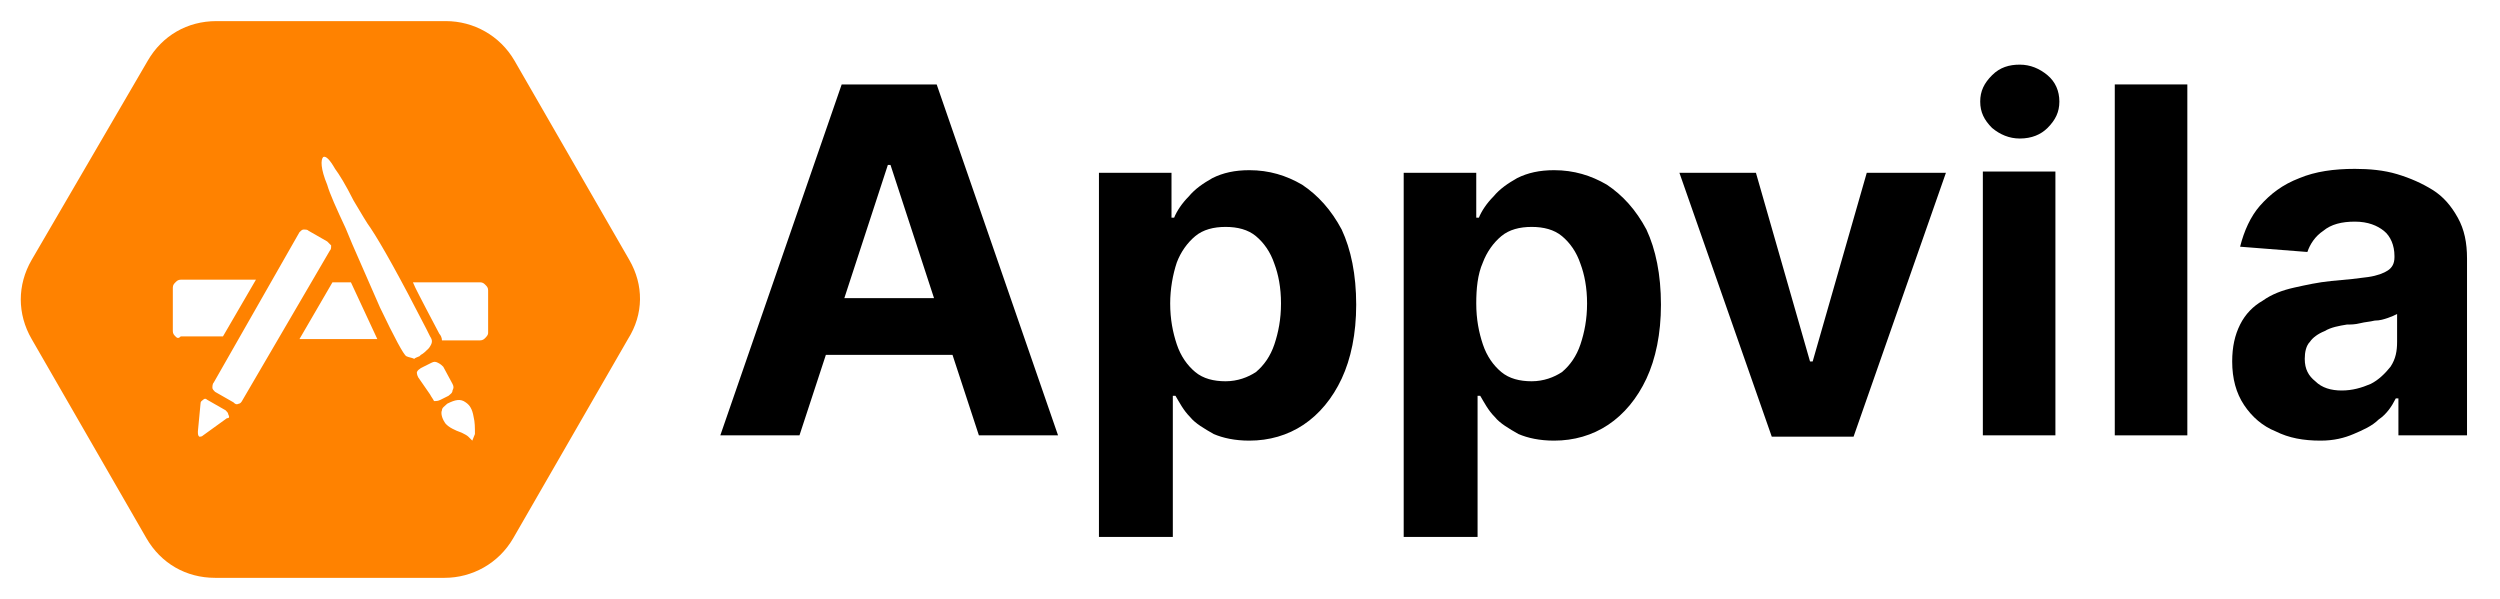
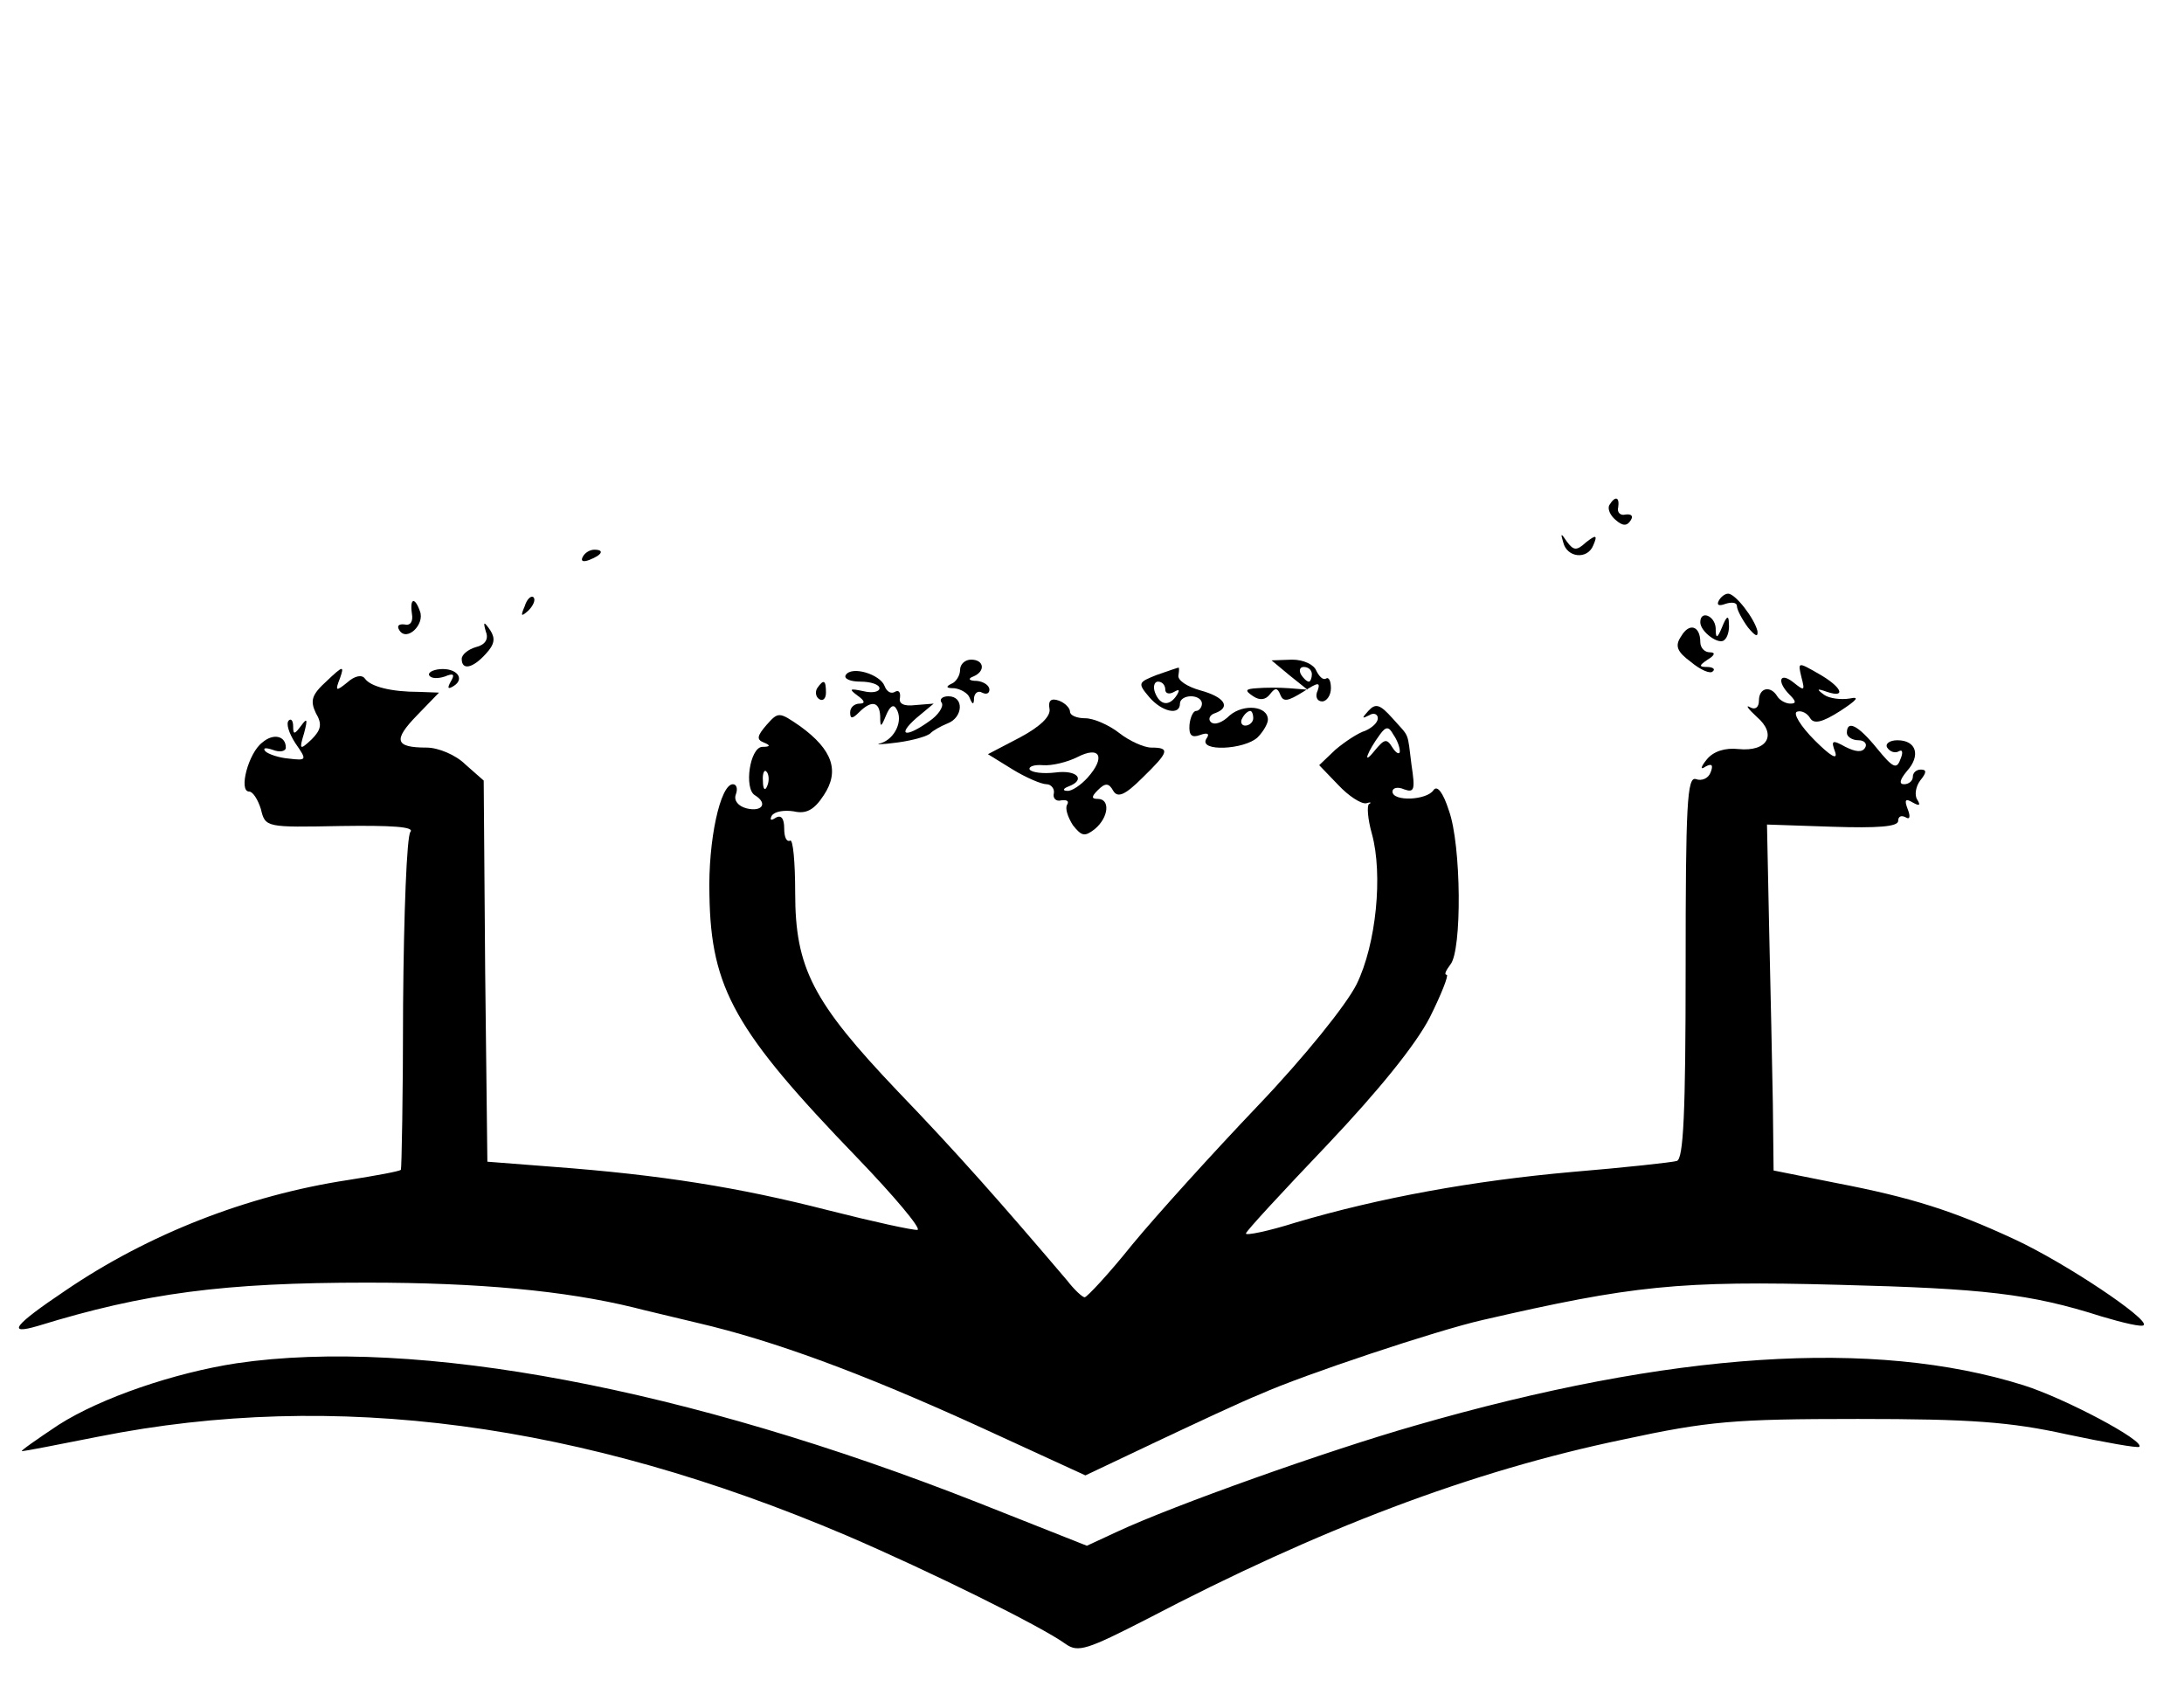
- <svg xmlns="http://www.w3.org/2000/svg" version="1.1" id="Layer_1" x="0px" y="0px" viewBox="0 0 189.5 45.4" style="enable-background:new 0 0 189.5 45.4;" xml:space="preserve">
-   <style type="text/css">
- 	.st0{fill:#FF8200;}
- </style>
-   <g>
-     <path class="st0" d="M47.7,19.7L39,4.6c-1.1-1.9-3.1-3-5.2-3H16.4c-2.2,0-4.1,1.1-5.2,3L2.4,19.7c-1.1,1.9-1.1,4.1,0,6l8.7,15.1   c1.1,1.9,3,3,5.2,3h17.4c2.1,0,4.1-1.1,5.2-3l8.7-15.1C48.8,23.8,48.8,21.6,47.7,19.7z M13.3,25.5c-0.1-0.1-0.2-0.2-0.2-0.4v-3.3   c0-0.2,0.1-0.3,0.2-0.4c0.1-0.1,0.2-0.2,0.4-0.2h5.7l-2.5,4.3h-3.2C13.5,25.7,13.4,25.6,13.3,25.5z M17.2,31.7L15.4,33   c-0.1,0.1-0.2,0.1-0.3,0.1C15,33,15,32.9,15,32.7l0.2-2.1c0-0.2,0.1-0.2,0.2-0.3c0.1-0.1,0.2-0.1,0.3,0l1.4,0.8   c0.1,0.1,0.2,0.2,0.2,0.3C17.4,31.6,17.4,31.7,17.2,31.7z M18.1,30.6c-0.2,0.1-0.3,0-0.4-0.1l-1.4-0.8c-0.1-0.1-0.2-0.2-0.2-0.3   c0-0.1,0-0.3,0.1-0.4l6.5-11.4c0.1-0.1,0.2-0.2,0.3-0.2c0.2,0,0.3,0,0.4,0.1l1.4,0.8c0.1,0.1,0.2,0.2,0.3,0.3c0,0.2,0,0.3-0.1,0.4   l-6.6,11.3C18.3,30.5,18.2,30.6,18.1,30.6z M22.7,25.7l2.5-4.3h1.4l2,4.3H22.7z M30.8,27c-0.2-0.1-0.9-1.4-2-3.7   c-0.7-1.6-1.4-3.2-2.1-4.8l-0.5-1.2c-0.7-1.5-1.2-2.6-1.4-3.3c-0.5-1.2-0.5-1.9-0.3-2.1c0.2-0.1,0.5,0.2,0.9,0.9   c0.3,0.4,0.8,1.2,1.4,2.4c0.6,1,1,1.7,1.3,2.1c0.8,1.2,2.2,3.7,4.2,7.6l0.3,0.6c0.2,0.3,0.2,0.5-0.1,0.9c-0.2,0.2-0.4,0.4-0.6,0.5   L31.8,27c-0.2,0.1-0.3,0.1-0.4,0.2C31.2,27.1,31,27.1,30.8,27z M32.6,29.9l-0.9-1.3c-0.1-0.2-0.1-0.3-0.1-0.4   c0.1-0.2,0.2-0.2,0.3-0.3l0.8-0.4c0.2-0.1,0.3-0.1,0.5,0s0.3,0.2,0.4,0.3l0.7,1.3c0.1,0.2,0.1,0.3,0,0.5c0,0.2-0.2,0.3-0.3,0.4   l-0.6,0.3c-0.2,0.1-0.3,0.1-0.5,0.1C32.8,30.2,32.7,30.1,32.6,29.9z M35.8,33.4c-0.1-0.1-0.2-0.2-0.3-0.3s-0.3-0.2-0.5-0.3   c-0.3-0.1-0.5-0.2-0.7-0.3s-0.5-0.3-0.6-0.5c-0.2-0.3-0.3-0.7-0.2-0.9c0-0.2,0.2-0.3,0.4-0.5l0,0c0.6-0.3,1-0.4,1.4-0.1   c0.3,0.2,0.5,0.5,0.6,1.1C36,32,36,32.4,36,32.9L35.8,33.4z M37,25.2c0,0.1,0,0.2-0.2,0.4c-0.1,0.1-0.2,0.2-0.4,0.2h-2.9   c0-0.2-0.1-0.4-0.2-0.5l-1-1.9c-0.4-0.8-0.8-1.5-1-2h5.1c0.2,0,0.3,0.1,0.4,0.2c0.1,0.1,0.2,0.2,0.2,0.4C37,22,37,25.2,37,25.2z" />
-     <g>
-       <path d="M71,6.4h-7.2L54.6,33h6l2-6.1h9.6l2,6.1h6L71,6.4z M64,22.6l3.3-10.1h0.2l3.3,10.1H64z" />
-       <path d="M83.3,40.5V13.1h5.5v3.4H89c0.2-0.5,0.6-1.1,1.1-1.6c0.5-0.6,1.1-1,1.8-1.4c0.8-0.4,1.7-0.6,2.8-0.6c1.5,0,2.8,0.4,4,1.1    c1.2,0.8,2.2,1.9,3,3.4c0.7,1.5,1.1,3.4,1.1,5.7c0,2.2-0.4,4.1-1.1,5.6s-1.7,2.7-2.9,3.5c-1.2,0.8-2.6,1.2-4.1,1.2    c-1.1,0-2-0.2-2.7-0.5c-0.7-0.4-1.4-0.8-1.8-1.3c-0.5-0.5-0.8-1.1-1.1-1.6h-0.2v10.7h-5.6V40.5z M88.7,23c0,1.2,0.2,2.2,0.5,3.1    s0.8,1.6,1.4,2.1s1.4,0.7,2.3,0.7s1.7-0.3,2.3-0.7c0.6-0.5,1.1-1.2,1.4-2.1s0.5-1.9,0.5-3.1s-0.2-2.2-0.5-3    c-0.3-0.9-0.8-1.6-1.4-2.1s-1.4-0.7-2.3-0.7s-1.7,0.2-2.3,0.7s-1.1,1.2-1.4,2C88.9,20.8,88.7,21.9,88.7,23z" />
-       <path d="M106.4,40.5V13.1h5.5v3.4h0.2c0.2-0.5,0.6-1.1,1.1-1.6c0.5-0.6,1.1-1,1.8-1.4c0.8-0.4,1.7-0.6,2.8-0.6    c1.5,0,2.8,0.4,4,1.1c1.2,0.8,2.2,1.9,3,3.4c0.7,1.5,1.1,3.4,1.1,5.7c0,2.2-0.4,4.1-1.1,5.6s-1.7,2.7-2.9,3.5    c-1.2,0.8-2.6,1.2-4.1,1.2c-1.1,0-2-0.2-2.7-0.5c-0.7-0.4-1.4-0.8-1.8-1.3c-0.5-0.5-0.8-1.1-1.1-1.6H112v10.7h-5.6V40.5z     M111.9,23c0,1.2,0.2,2.2,0.5,3.1s0.8,1.6,1.4,2.1s1.4,0.7,2.3,0.7s1.7-0.3,2.3-0.7c0.6-0.5,1.1-1.2,1.4-2.1s0.5-1.9,0.5-3.1    s-0.2-2.2-0.5-3c-0.3-0.9-0.8-1.6-1.4-2.1s-1.4-0.7-2.3-0.7s-1.7,0.2-2.3,0.7s-1.1,1.2-1.4,2C112,20.8,111.9,21.9,111.9,23z" />
-       <path d="M147.5,13.1l-7,20h-6.2l-7-20h5.8l4.1,14.3h0.2l4.1-14.3C141.5,13.1,147.5,13.1,147.5,13.1z" />
-       <path d="M153.1,10.5c-0.8,0-1.5-0.3-2.1-0.8c-0.6-0.6-0.9-1.2-0.9-2s0.3-1.4,0.9-2c0.6-0.6,1.3-0.8,2.1-0.8s1.5,0.3,2.1,0.8    s0.9,1.2,0.9,2s-0.3,1.4-0.9,2C154.7,10.2,154,10.5,153.1,10.5z M150.3,33V13h5.5v20H150.3z" />
-       <path d="M165.8,6.4V33h-5.5V6.4H165.8z" />
-       <path d="M175.9,33.4c-1.3,0-2.4-0.2-3.4-0.7c-1-0.4-1.8-1.1-2.4-2c-0.6-0.9-0.9-2-0.9-3.3c0-1.1,0.2-2,0.6-2.8    c0.4-0.8,1-1.4,1.7-1.8c0.7-0.5,1.5-0.8,2.4-1s1.8-0.4,2.8-0.5c1.2-0.1,2.1-0.2,2.8-0.3c0.7-0.1,1.2-0.3,1.5-0.5s0.5-0.5,0.5-1    v-0.1c0-0.8-0.3-1.5-0.8-1.9s-1.2-0.7-2.2-0.7s-1.8,0.2-2.4,0.7c-0.6,0.4-1,1-1.2,1.6l-5.1-0.4c0.3-1.2,0.8-2.3,1.5-3.1    c0.8-0.9,1.7-1.6,3-2.1c1.2-0.5,2.6-0.7,4.2-0.7c1.1,0,2.2,0.1,3.2,0.4c1,0.3,1.9,0.7,2.7,1.2s1.4,1.2,1.9,2.1    c0.5,0.9,0.7,1.9,0.7,3.1V33h-5.2v-2.8h-0.2c-0.3,0.6-0.7,1.2-1.3,1.6c-0.5,0.5-1.2,0.8-1.9,1.1S176.9,33.4,175.9,33.4z     M177.5,29.6c0.8,0,1.5-0.2,2.2-0.5c0.6-0.3,1.1-0.8,1.5-1.3c0.4-0.6,0.5-1.2,0.5-1.9v-2.1c-0.2,0.1-0.4,0.2-0.7,0.3    s-0.6,0.2-1,0.2c-0.4,0.1-0.7,0.1-1.1,0.2c-0.4,0.1-0.7,0.1-1,0.1c-0.6,0.1-1.2,0.2-1.7,0.5c-0.5,0.2-0.9,0.5-1.1,0.8    c-0.3,0.3-0.4,0.8-0.4,1.3c0,0.8,0.3,1.3,0.8,1.7C176,29.4,176.7,29.6,177.5,29.6z" />
-     </g>
+ <svg xmlns="http://www.w3.org/2000/svg" version="1.0" width="298pt" height="232pt" viewBox="0 0 298 232" preserveAspectRatio="xMidYMid meet">
+   <g transform="translate(0,232) scale(0.1,-0.1)" fill="#000000" stroke="none">
+     <path d="M2196 1631 c-3 -5 1 -14 8 -20 10 -9 16 -9 21 -1 4 6 1 9 -7 8 -7 -2 -12 3 -10 10 2 14 -4 16 -12 3z" />
+     <path d="M2133 1580 c5 -21 33 -24 41 -4 6 14 4 15 -10 4 -13 -12 -17 -11 -26 1 -8 12 -9 12 -5 -1z" />
+     <path d="M795 1560 c-3 -6 1 -7 9 -4 18 7 21 14 7 14 -6 0 -13 -4 -16 -10z" />
+     <path d="M716 1493 c-6 -14 -5 -15 5 -6 7 7 10 15 7 18 -3 3 -9 -2 -12 -12z" />
+     <path d="M2345 1500 c-3 -6 1 -7 9 -4 9 3 16 2 16 -3 0 -5 7 -18 15 -29 10 -12 14 -14 13 -5 -4 17 -30 51 -40 51 -4 0 -10 -4 -13 -10z" />
+     <path d="M562 1483 c2 -11 -2 -17 -10 -15 -8 1 -11 -2 -7 -8 10 -16 35 8 28 26 -7 20 -14 18 -11 -3z" />
+     <path d="M2320 1471 c0 -13 26 -32 33 -24 4 3 7 13 6 22 0 12 -3 11 -9 -4 -7 -17 -9 -17 -9 -2 -1 17 -21 25 -21 8z" />
+     <path d="M663 1458 c4 -10 -1 -18 -14 -21 -10 -3 -19 -10 -19 -16 0 -16 15 -13 33 7 12 13 13 21 6 32 -9 13 -10 12 -6 -2z" />
+     <path d="M2294 1452 c-9 -13 -6 -21 13 -35 13 -11 27 -17 30 -13 4 3 0 6 -8 6 -11 0 -11 2 1 10 10 6 11 10 3 10 -7 0 -13 6 -13 14 0 22 -15 27 -26 8z" />
+     <path d="M1310 1406 c0 -8 -6 -17 -12 -19 -8 -4 -7 -6 4 -6 9 -1 19 -7 21 -13 4 -10 6 -10 6 0 1 7 6 10 11 7 6 -3 10 -1 10 4 0 6 -8 11 -17 12 -11 0 -13 3 -5 6 17 7 15 23 -3 23 -8 0 -15 -6 -15 -14z" />
+     <path d="M1759 1399 l25 -20 -25 2 c-13 1 -33 1 -44 0 -16 -1 -17 -3 -5 -11 9 -6 17 -5 23 3 7 9 10 9 14 -1 4 -10 10 -9 31 4 20 13 24 14 20 2 -4 -8 -1 -15 6 -15 6 0 12 8 12 18 0 10 -3 16 -7 13 -4 -2 -9 3 -13 11 -3 8 -17 15 -33 15 l-28 -1 24 -20z m31 1 c0 -5 -2 -10 -4 -10 -3 0 -8 5 -11 10 -3 6 -1 10 4 10 6 0 11 -4 11 -10z" />
+     <path d="M2458 1396 c5 -19 4 -19 -11 -7 -19 15 -23 1 -5 -17 9 -9 9 -12 1 -12 -7 0 -15 5 -18 10 -9 15 -25 12 -25 -6 0 -9 -5 -13 -12 -9 -7 4 -3 -2 9 -13 28 -24 15 -48 -25 -44 -18 2 -34 -3 -43 -14 -9 -11 -9 -15 -2 -10 9 5 11 2 7 -8 -3 -8 -12 -12 -20 -9 -12 4 -14 -35 -14 -256 0 -201 -3 -262 -12 -265 -7 -2 -71 -9 -143 -15 -135 -12 -262 -35 -377 -69 -38 -12 -68 -18 -68 -15 0 3 50 57 111 121 71 75 121 137 140 174 16 32 26 58 23 58 -4 0 -1 6 5 14 16 19 15 163 -2 210 -8 25 -16 35 -21 28 -9 -14 -56 -16 -56 -2 0 5 7 7 16 3 14 -5 15 0 10 33 -6 47 -2 37 -26 64 -17 19 -23 21 -33 10 -9 -10 -9 -11 1 -6 6 4 12 2 12 -4 0 -6 -8 -13 -17 -17 -10 -3 -28 -15 -41 -26 l-22 -21 26 -27 c14 -15 31 -26 38 -25 6 2 8 1 4 -1 -3 -2 -2 -20 4 -41 15 -55 6 -150 -21 -205 -14 -28 -71 -99 -135 -166 -61 -64 -138 -149 -171 -189 -32 -40 -62 -72 -65 -72 -3 0 -14 10 -24 23 -91 107 -152 176 -231 258 -116 122 -140 168 -140 271 0 42 -3 74 -7 71 -5 -2 -8 5 -8 17 0 13 -4 19 -12 14 -6 -4 -8 -3 -5 3 4 6 17 8 30 6 17 -4 28 2 41 22 22 33 12 62 -32 94 -29 20 -30 20 -46 2 -13 -15 -14 -20 -4 -24 10 -4 9 -6 -2 -6 -17 -1 -25 -57 -10 -66 18 -11 10 -23 -11 -18 -12 3 -18 11 -15 19 3 8 1 14 -4 14 -17 0 -34 -76 -32 -151 2 -128 35 -186 202 -359 50 -52 87 -96 82 -98 -5 -1 -60 11 -123 27 -121 31 -227 48 -374 59 l-90 7 -3 260 -2 260 -25 22 c-13 13 -37 23 -53 23 -43 0 -46 10 -13 44 l30 31 -27 1 c-38 0 -66 7 -74 18 -4 6 -14 4 -24 -5 -16 -13 -17 -12 -10 6 6 17 4 17 -18 -4 -21 -19 -23 -27 -15 -44 9 -15 7 -23 -6 -36 -16 -15 -17 -14 -10 9 5 19 4 21 -4 10 -9 -12 -11 -13 -11 -1 0 8 -3 11 -6 8 -4 -4 0 -17 9 -31 16 -23 16 -24 -9 -21 -13 1 -28 6 -32 10 -4 5 1 5 10 2 10 -4 18 -2 18 3 0 16 -17 20 -32 7 -19 -14 -33 -67 -18 -67 5 0 12 -11 16 -24 6 -25 7 -25 109 -23 69 1 101 -1 95 -8 -5 -6 -9 -111 -10 -235 0 -123 -2 -225 -3 -226 -1 -2 -34 -8 -72 -14 -138 -21 -273 -74 -386 -151 -70 -47 -81 -61 -37 -48 146 45 254 59 449 59 152 0 270 -11 364 -34 11 -3 50 -12 87 -21 103 -24 223 -68 383 -141 l146 -67 97 46 c53 25 117 55 142 65 58 26 241 87 303 101 204 47 268 54 487 48 196 -5 260 -12 357 -43 30 -9 56 -15 58 -12 8 8 -107 85 -176 117 -84 39 -140 57 -244 77 l-85 17 -1 91 c-1 50 -3 156 -5 236 l-3 145 89 -3 c62 -2 90 0 90 8 0 6 4 8 10 5 6 -4 7 1 3 11 -5 13 -3 15 7 9 9 -5 11 -4 6 4 -4 6 -2 18 4 26 9 11 9 15 1 15 -6 0 -11 -4 -11 -10 0 -5 -5 -10 -12 -10 -7 0 -6 6 4 18 19 21 13 42 -13 42 -11 0 -17 -5 -14 -10 4 -6 11 -8 16 -5 5 3 6 -2 2 -11 -5 -14 -10 -12 -32 15 -26 32 -41 39 -41 21 0 -5 7 -10 16 -10 8 0 12 -5 9 -10 -4 -7 -13 -6 -27 1 -18 10 -20 9 -14 -7 4 -12 -7 -5 -28 16 -19 19 -30 37 -24 39 6 2 14 -2 18 -9 5 -8 16 -6 41 10 23 15 27 20 13 17 -12 -2 -28 0 -35 5 -11 8 -10 9 4 4 27 -9 20 7 -12 25 -28 16 -28 16 -23 -5z m-548 -101 c0 -5 -5 -3 -10 5 -8 13 -11 12 -25 -5 -17 -21 -9 0 8 23 8 11 12 11 18 0 5 -7 9 -17 9 -23z m-863 -47 c-3 -8 -6 -5 -6 6 -1 11 2 17 5 13 3 -3 4 -12 1 -19z" />
+     <path d="M586 1398 c3 -4 12 -4 21 -1 12 5 14 3 8 -7 -5 -9 -4 -11 4 -6 16 10 4 25 -19 23 -10 -1 -17 -5 -14 -9z" />
+     <path d="M1154 1399 c-3 -5 6 -9 20 -9 14 0 26 -4 26 -9 0 -5 -10 -7 -22 -4 -19 4 -20 3 -8 -6 10 -7 11 -11 3 -11 -7 0 -13 -5 -13 -12 0 -9 3 -9 12 0 17 17 28 15 29 -5 0 -16 1 -16 8 1 5 12 10 16 14 9 10 -16 -2 -41 -21 -47 -10 -2 1 -2 23 1 22 3 42 9 45 13 3 3 13 9 23 13 21 8 23 37 1 37 -8 0 -13 -4 -9 -9 3 -5 -5 -17 -17 -25 -32 -23 -45 -20 -18 4 l24 20 -25 -2 c-16 -2 -23 2 -21 10 1 8 -2 11 -7 8 -5 -3 -11 0 -14 8 -6 16 -45 28 -53 15z" />
+     <path d="M1578 1399 c-25 -10 -26 -11 -10 -30 17 -20 42 -26 42 -9 0 6 7 10 15 10 8 0 15 -4 15 -10 0 -5 -4 -10 -8 -10 -4 0 -8 -9 -9 -19 -1 -14 3 -18 14 -14 11 4 14 2 9 -5 -11 -18 52 -15 70 2 8 8 14 19 14 24 0 19 -33 22 -52 6 -10 -10 -21 -14 -26 -9 -4 4 -1 10 6 12 22 8 13 22 -20 31 -18 5 -32 14 -30 21 1 6 1 11 0 10 -2 0 -15 -5 -30 -10z m12 -20 c0 -5 5 -7 12 -3 7 4 8 3 4 -4 -10 -16 -23 -15 -30 3 -3 8 -1 15 4 15 6 0 10 -5 10 -11z m120 -39 c0 -5 -5 -10 -11 -10 -5 0 -7 5 -4 10 3 6 8 10 11 10 2 0 4 -4 4 -10z" />
+     <path d="M1115 1381 c-3 -5 -2 -12 3 -15 5 -3 9 1 9 9 0 17 -3 19 -12 6z" />
+     <path d="M1432 1353 c2 -10 -12 -24 -40 -39 l-44 -23 34 -21 c18 -11 39 -20 46 -20 6 0 11 -6 10 -12 -2 -7 3 -12 10 -10 8 1 11 -1 8 -6 -3 -5 1 -17 8 -28 12 -15 16 -16 30 -5 19 16 21 41 4 41 -9 0 -9 3 0 12 10 10 15 10 21 -1 6 -10 16 -6 40 18 36 35 38 41 12 41 -10 0 -30 9 -44 20 -14 11 -35 20 -46 20 -12 0 -21 4 -21 9 0 5 -7 12 -15 15 -11 4 -15 0 -13 -11z m52 -94 c-9 -10 -22 -19 -28 -18 -6 0 -6 3 2 6 24 9 12 23 -18 19 -17 -2 -32 0 -35 4 -2 4 6 7 18 6 12 -1 33 4 47 11 31 16 39 0 14 -28z" />
+     <path d="M323 460 c-85 -13 -185 -47 -243 -84 -30 -20 -53 -36 -50 -36 3 0 50 9 105 20 322 64 658 19 1020 -135 114 -49 266 -124 299 -148 17 -12 29 -8 111 34 235 123 443 202 650 245 116 25 151 28 320 28 154 0 208 -4 285 -21 52 -11 97 -19 99 -17 8 8 -101 66 -158 84 -204 64 -480 46 -830 -55 -119 -34 -330 -109 -407 -145 l-41 -19 -149 59 c-396 156 -766 226 -1011 190z" />
  </g>
</svg>
